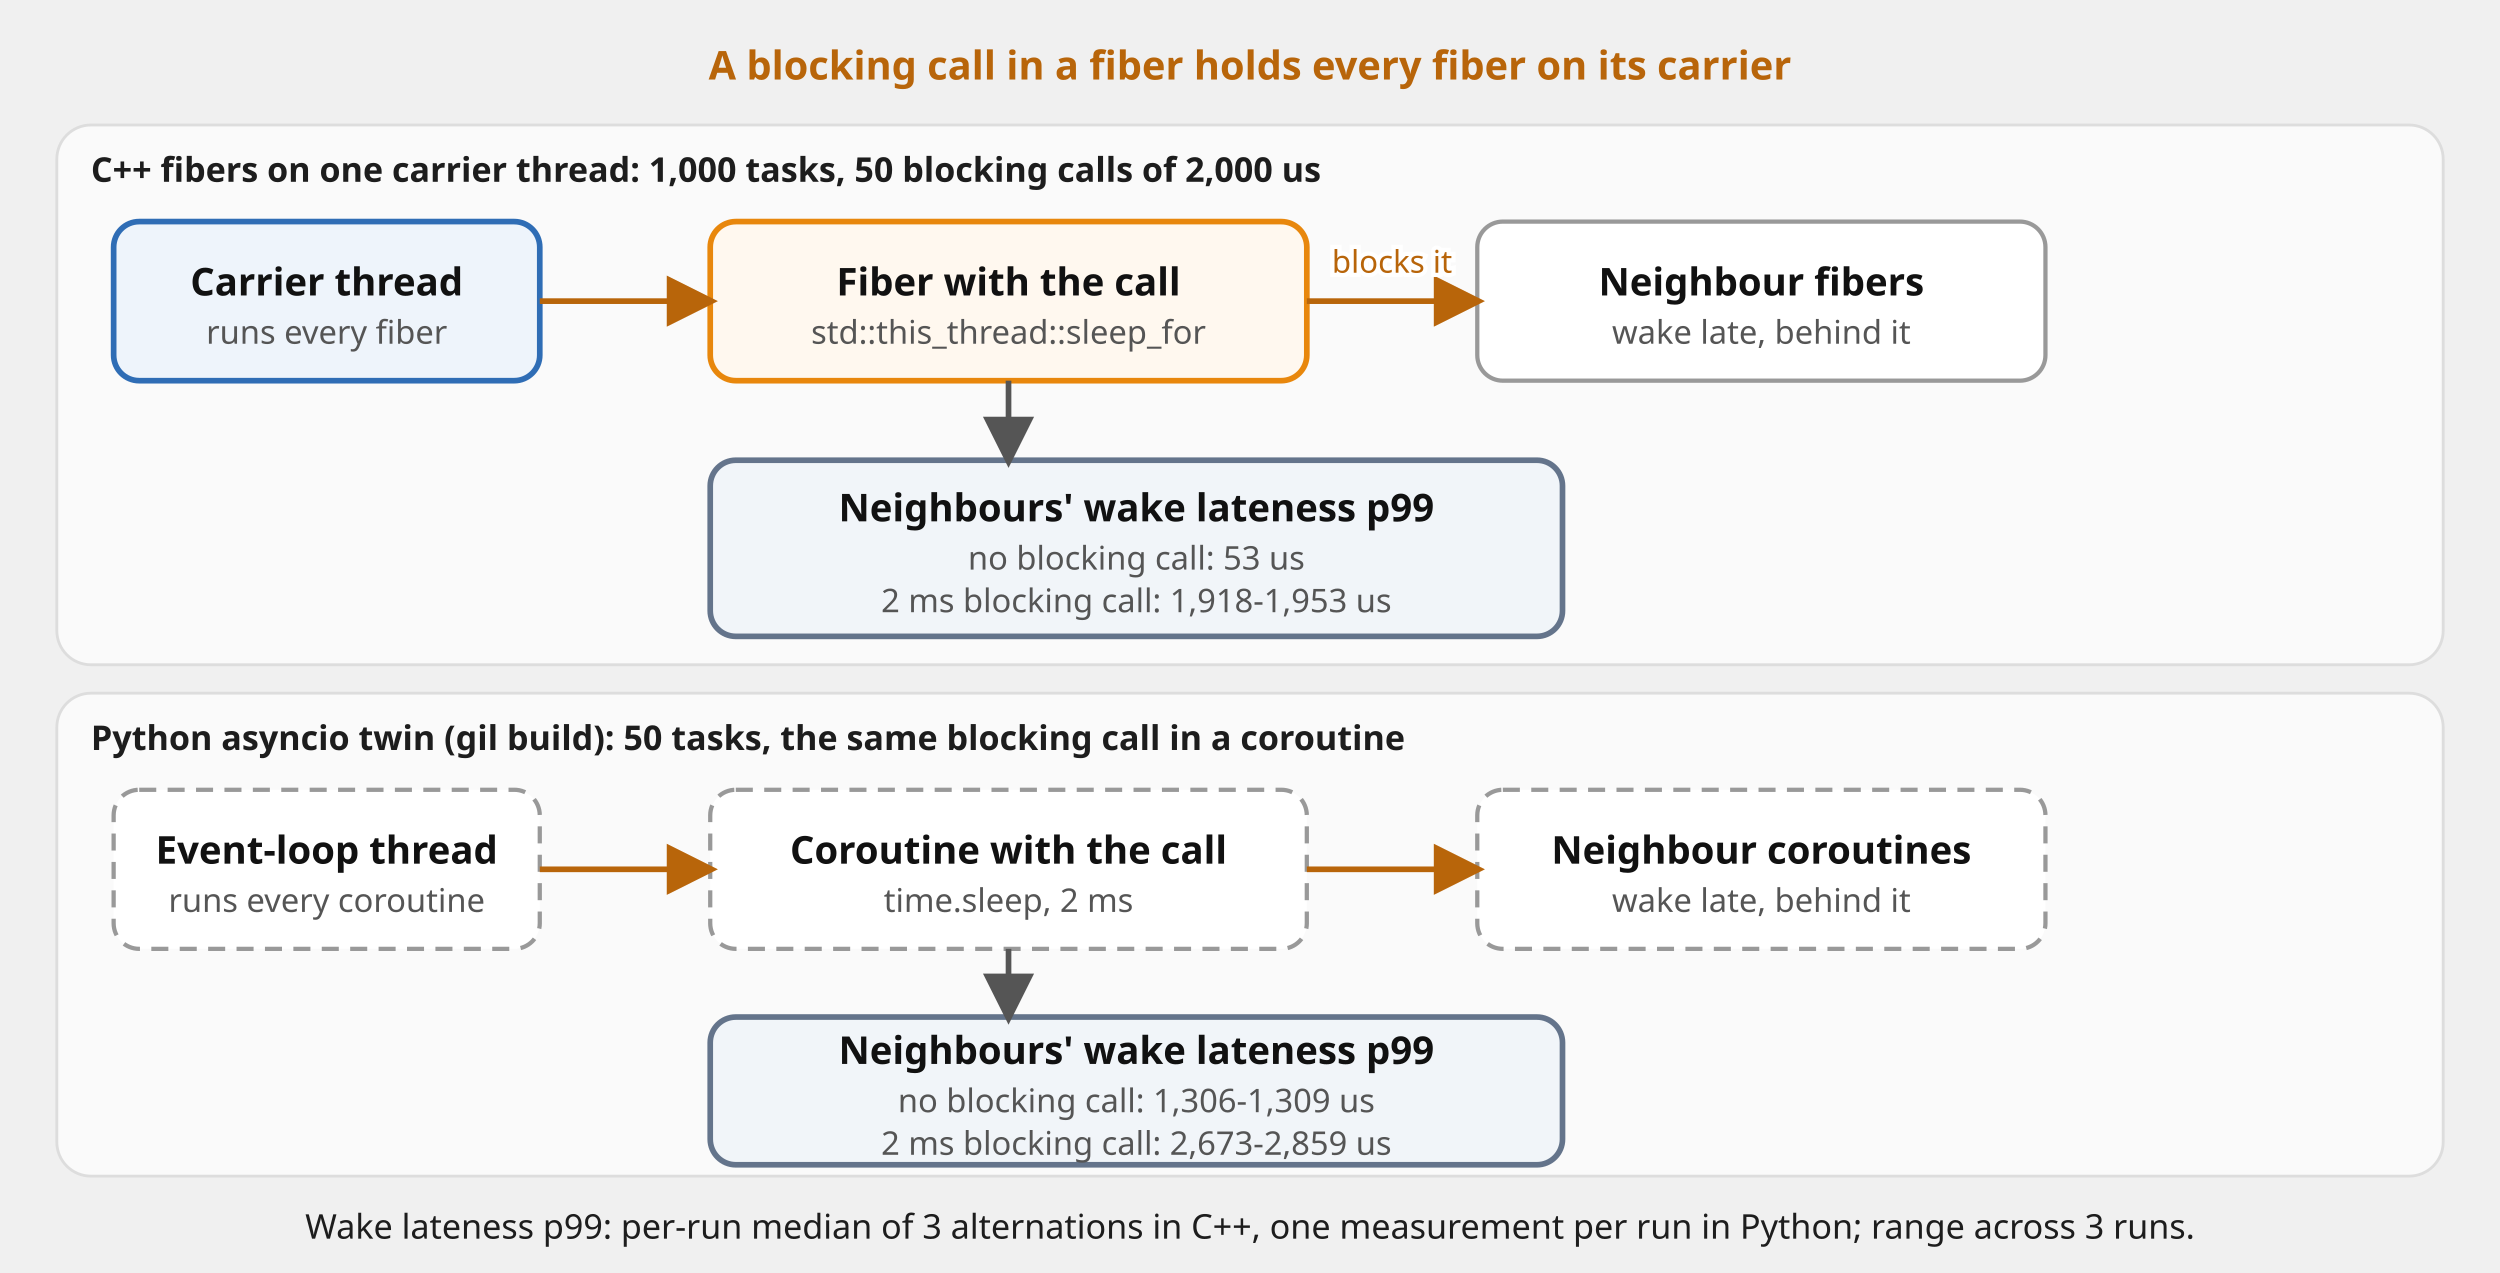
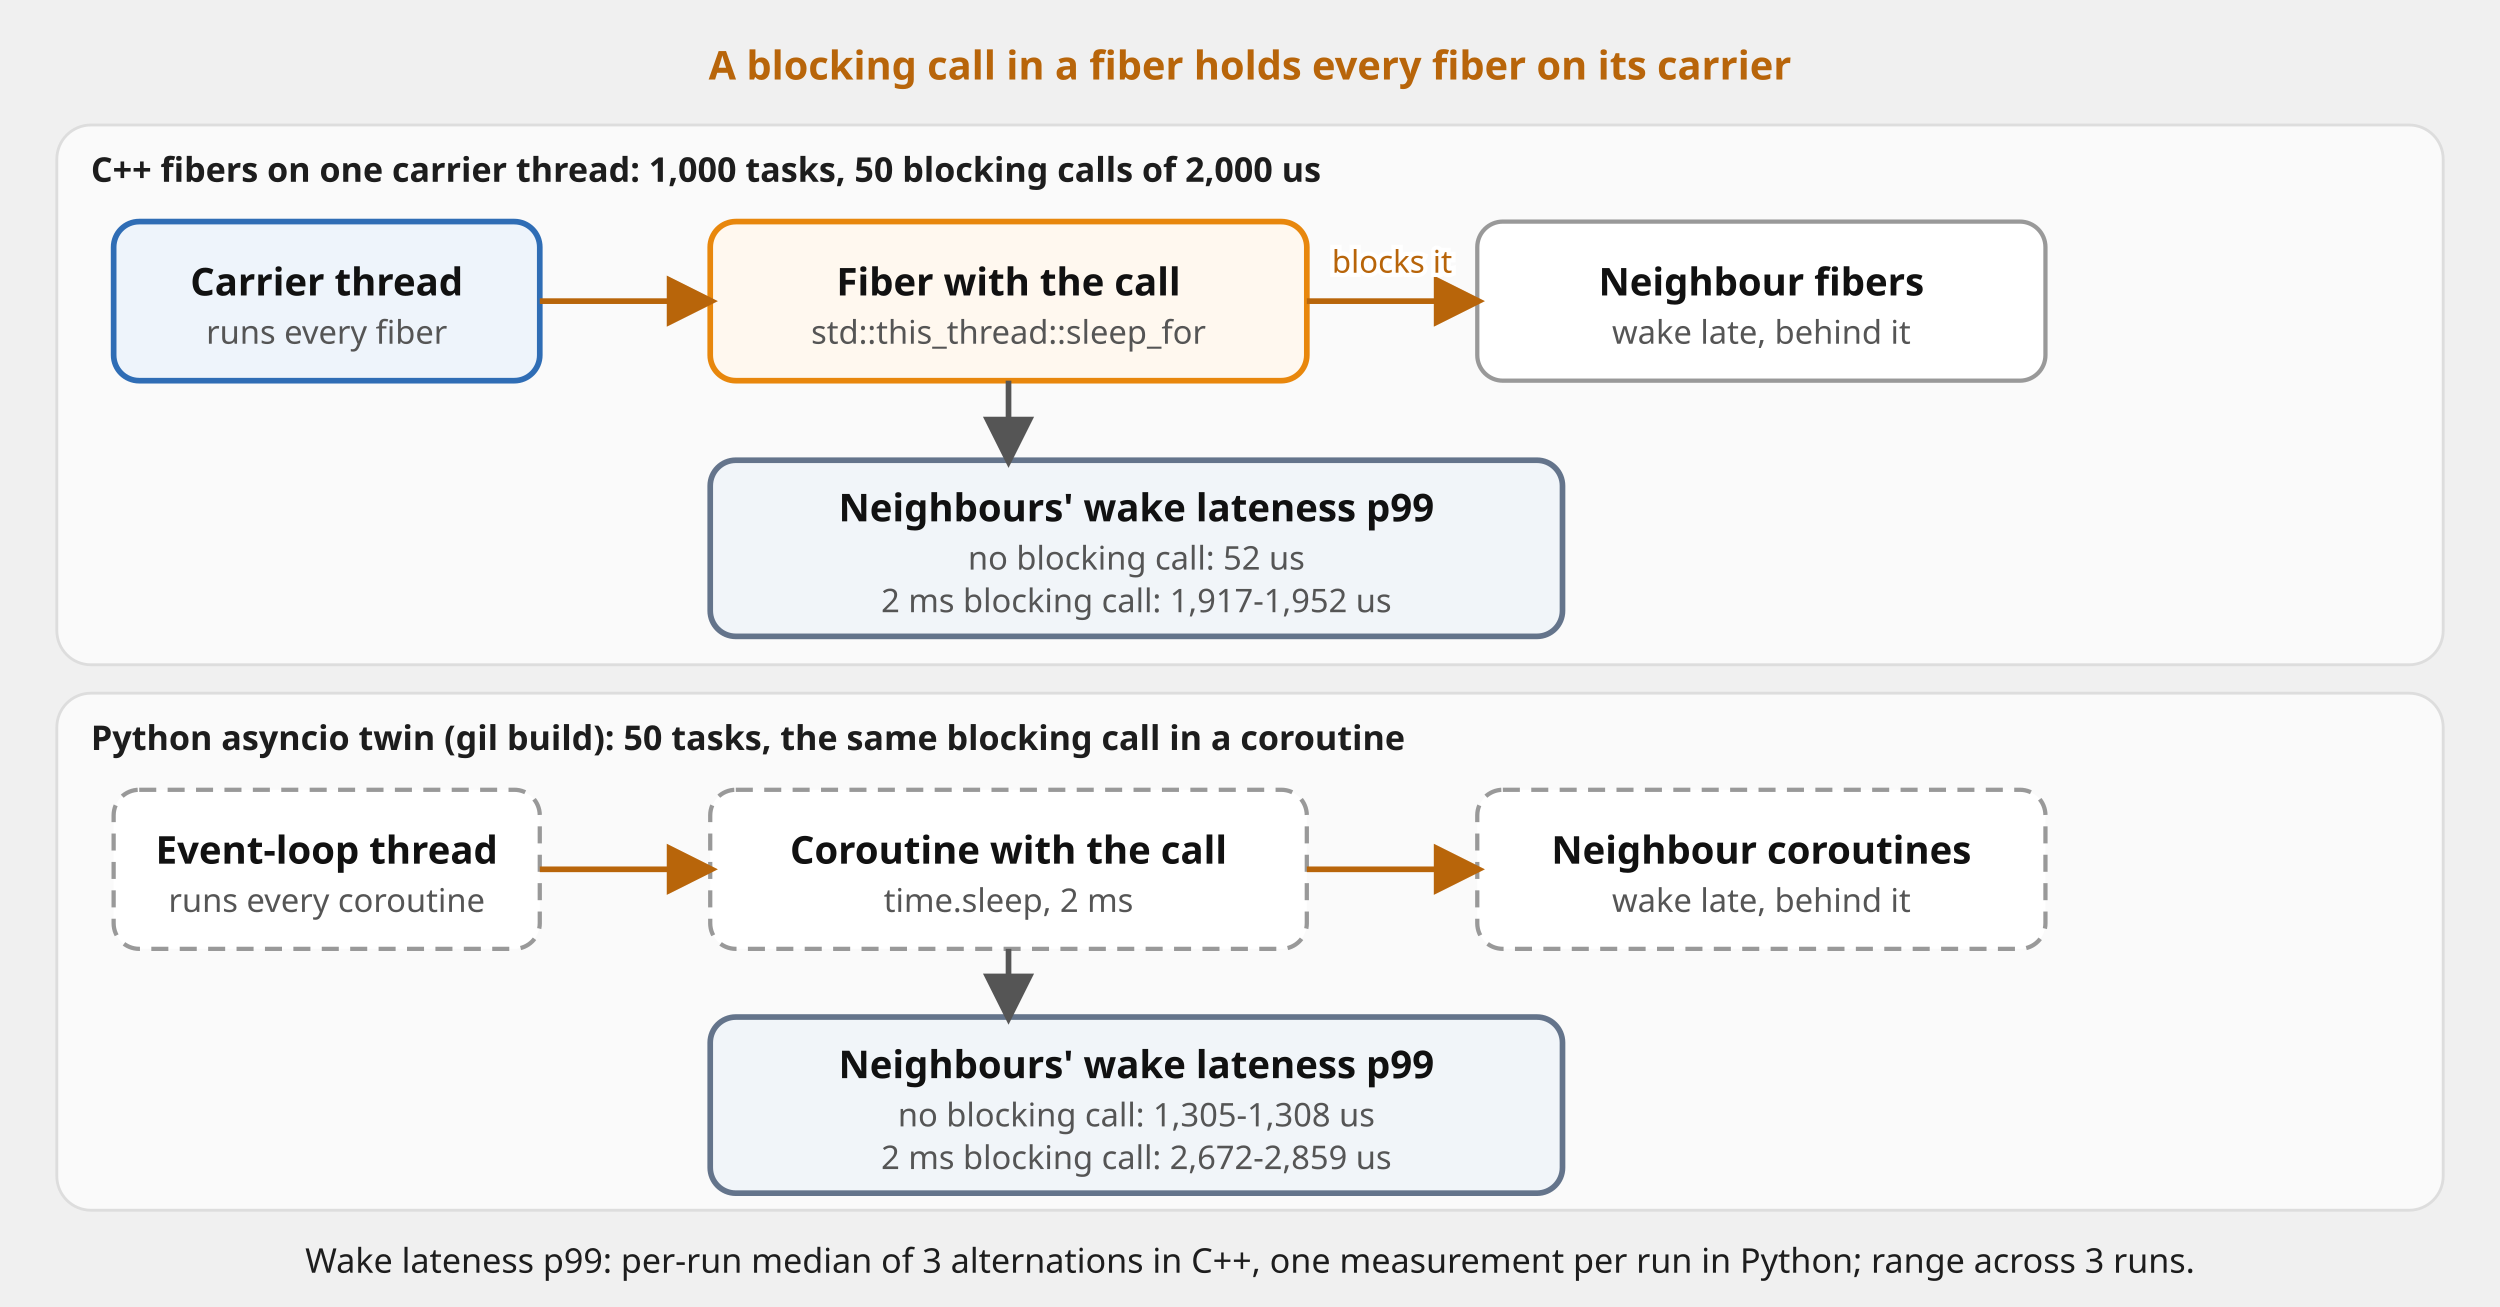
- <svg xmlns="http://www.w3.org/2000/svg" viewBox="0 0 880 448" font-family="'Red Hat Text', system-ui, sans-serif" role="img">
+ <svg xmlns="http://www.w3.org/2000/svg" viewBox="0 0 880 460" font-family="'Red Hat Text', system-ui, sans-serif" role="img">
  <defs>
    <marker id="a" viewBox="0 0 10 10" refX="8.5" refY="5" markerWidth="9" markerHeight="9" orient="auto-start-reverse">
      <path d="M0,0 L10,5 L0,10 z" fill="#555" />
    </marker>
    <marker id="am" viewBox="0 0 10 10" refX="8.5" refY="5" markerWidth="9" markerHeight="9" orient="auto-start-reverse">
      <path d="M0,0 L10,5 L0,10 z" fill="#b8650a" />
    </marker>
  </defs>
  <rect x="20" y="44" width="840" height="190" rx="12" fill="#fafafa" stroke="#ddd" />
  <text x="32" y="64" font-size="12" font-weight="700" fill="#1d1d1d">C++ fibers on one carrier thread: 1,000 tasks, 50 blocking calls of 2,000 us</text>
-   <rect x="20" y="244" width="840" height="170" rx="12" fill="#fafafa" stroke="#ddd" />
+   <rect x="20" y="244" width="840" height="182" rx="12" fill="#fafafa" stroke="#ddd" />
  <text x="32" y="264" font-size="12" font-weight="700" fill="#1d1d1d">Python asyncio twin (gil build): 50 tasks, the same blocking call in a coroutine</text>
  <rect x="40" y="78" width="150" height="56" rx="9" fill="#eef4fb" stroke="#2f6db5" stroke-width="2" />
  <text x="115.0" y="104.0" font-size="13.5" font-weight="700" fill="#111111" text-anchor="middle">Carrier thread</text>
  <text x="115.0" y="121.0" font-size="11.5" fill="#555555" text-anchor="middle">runs every fiber</text>
  <rect x="250" y="78" width="210" height="56" rx="9" fill="#fff8ef" stroke="#e8870c" stroke-width="2" />
  <text x="355.0" y="104.0" font-size="13.5" font-weight="700" fill="#111111" text-anchor="middle">Fiber with the call</text>
  <text x="355.0" y="121.0" font-size="11.5" fill="#555555" text-anchor="middle">std::this_thread::sleep_for</text>
  <rect x="520" y="78" width="200" height="56" rx="9" fill="#ffffff" stroke="#999999" stroke-width="1.5" />
  <text x="620.0" y="104.0" font-size="13.5" font-weight="700" fill="#111111" text-anchor="middle">Neighbour fibers</text>
  <text x="620.0" y="121.0" font-size="11.5" fill="#555555" text-anchor="middle">wake late, behind it</text>
  <rect x="250" y="162" width="300" height="62" rx="9" fill="#f1f5f9" stroke="#64748b" stroke-width="2" />
  <text x="400.0" y="183.5" font-size="13.5" font-weight="700" fill="#111111" text-anchor="middle">Neighbours' wake lateness p99</text>
-   <text x="400.0" y="200.5" font-size="11.5" fill="#555555" text-anchor="middle">no blocking call: 53 us</text>
-   <text x="400.0" y="215.5" font-size="11.5" fill="#555555" text-anchor="middle">2 ms blocking call: 1,918-1,953 us</text>
+   <text x="400.0" y="200.5" font-size="11.5" fill="#555555" text-anchor="middle">no blocking call: 52 us</text>
+   <text x="400.0" y="215.5" font-size="11.5" fill="#555555" text-anchor="middle">2 ms blocking call: 1,917-1,952 us</text>
  <rect x="40" y="278" width="150" height="56" rx="9" fill="#ffffff" stroke="#999999" stroke-width="1.5" stroke-dasharray="6 4" />
  <text x="115.0" y="304.0" font-size="13.5" font-weight="700" fill="#111111" text-anchor="middle">Event-loop thread</text>
  <text x="115.0" y="321.0" font-size="11.5" fill="#555555" text-anchor="middle">runs every coroutine</text>
  <rect x="250" y="278" width="210" height="56" rx="9" fill="#ffffff" stroke="#999999" stroke-width="1.5" stroke-dasharray="6 4" />
  <text x="355.0" y="304.0" font-size="13.5" font-weight="700" fill="#111111" text-anchor="middle">Coroutine with the call</text>
  <text x="355.0" y="321.0" font-size="11.5" fill="#555555" text-anchor="middle">time.sleep, 2 ms</text>
  <rect x="520" y="278" width="200" height="56" rx="9" fill="#ffffff" stroke="#999999" stroke-width="1.5" stroke-dasharray="6 4" />
  <text x="620.0" y="304.0" font-size="13.5" font-weight="700" fill="#111111" text-anchor="middle">Neighbour coroutines</text>
  <text x="620.0" y="321.0" font-size="11.5" fill="#555555" text-anchor="middle">wake late, behind it</text>
-   <rect x="250" y="358" width="300" height="52" rx="9" fill="#f1f5f9" stroke="#64748b" stroke-width="2" />
-   <text x="400.0" y="374.5" font-size="13.5" font-weight="700" fill="#111111" text-anchor="middle">Neighbours' wake lateness p99</text>
-   <text x="400.0" y="391.5" font-size="11.5" fill="#555555" text-anchor="middle">no blocking call: 1,306-1,309 us</text>
-   <text x="400.0" y="406.5" font-size="11.5" fill="#555555" text-anchor="middle">2 ms blocking call: 2,673-2,859 us</text>
+   <rect x="250" y="358" width="300" height="62" rx="9" fill="#f1f5f9" stroke="#64748b" stroke-width="2" />
+   <text x="400.0" y="379.5" font-size="13.5" font-weight="700" fill="#111111" text-anchor="middle">Neighbours' wake lateness p99</text>
+   <text x="400.0" y="396.5" font-size="11.5" fill="#555555" text-anchor="middle">no blocking call: 1,305-1,308 us</text>
+   <text x="400.0" y="411.5" font-size="11.5" fill="#555555" text-anchor="middle">2 ms blocking call: 2,672-2,859 us</text>
  <path d="M190,106 L250,106" fill="none" stroke="#b8650a" stroke-width="2" marker-end="url(#am)" />
  <path d="M460,106 L520,106" fill="none" stroke="#b8650a" stroke-width="2" marker-end="url(#am)" />
  <text x="490.0" y="96.0" font-size="11" fill="#ffffff" stroke="#ffffff" stroke-width="3" paint-order="stroke" text-anchor="middle">blocks it</text>
  <text x="490.0" y="96.0" font-size="11" fill="#b8650a" text-anchor="middle">blocks it</text>
  <path d="M355,134 L355,162" fill="none" stroke="#555" stroke-width="2" marker-end="url(#a)" />
  <path d="M190,306 L250,306" fill="none" stroke="#b8650a" stroke-width="2" marker-end="url(#am)" />
  <path d="M460,306 L520,306" fill="none" stroke="#b8650a" stroke-width="2" marker-end="url(#am)" />
  <path d="M355,334 L355,358" fill="none" stroke="#555" stroke-width="2" marker-end="url(#a)" />
  <text x="440" y="28" font-size="14" fill="#b8650a" text-anchor="middle" font-weight="700">A blocking call in a fiber holds every fiber on its carrier</text>
-   <text x="440" y="436" font-size="12" fill="#1d1d1d" text-anchor="middle">Wake lateness p99: per-run median of 3 alternations in C++, one measurement per run in Python; range across 3 runs.</text>
+   <text x="440" y="448" font-size="12" fill="#1d1d1d" text-anchor="middle">Wake lateness p99: per-run median of 3 alternations in C++, one measurement per run in Python; range across 3 runs.</text>
</svg>
